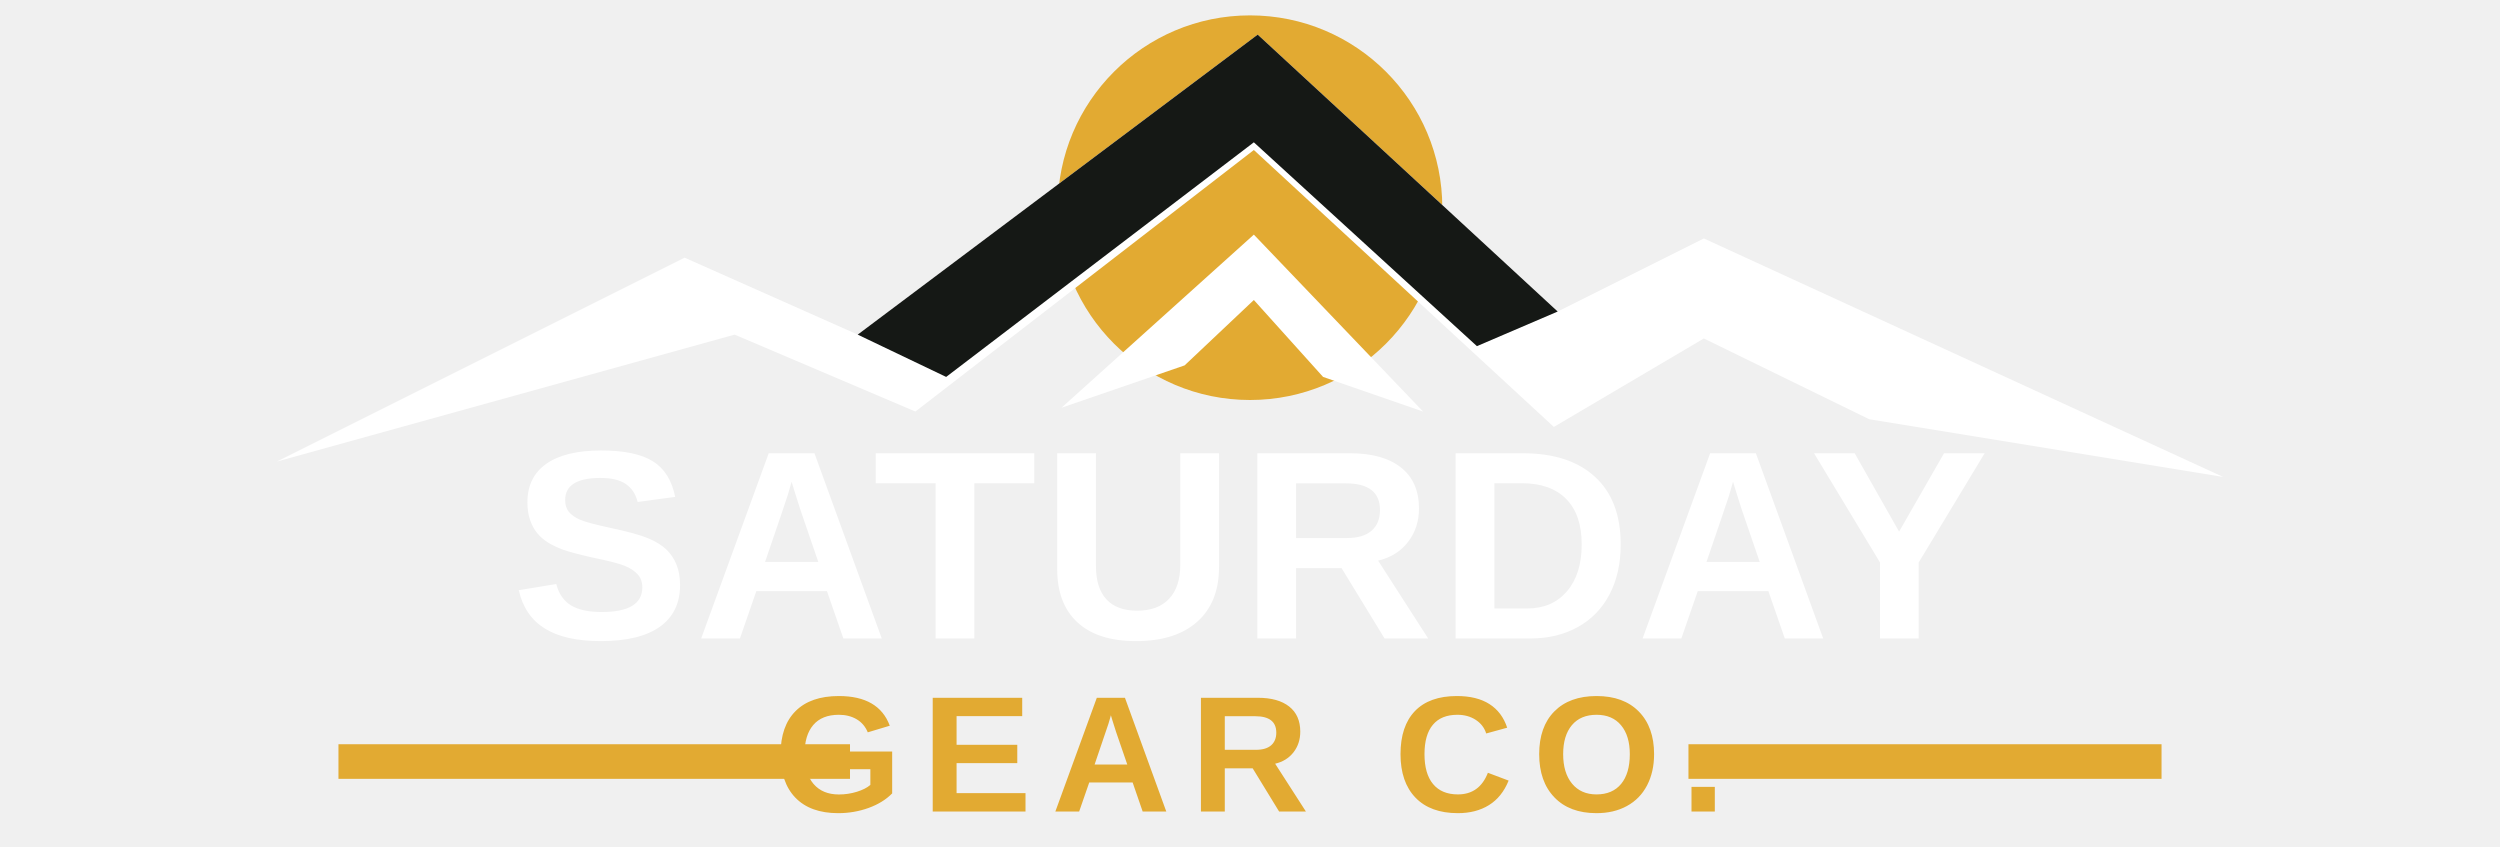
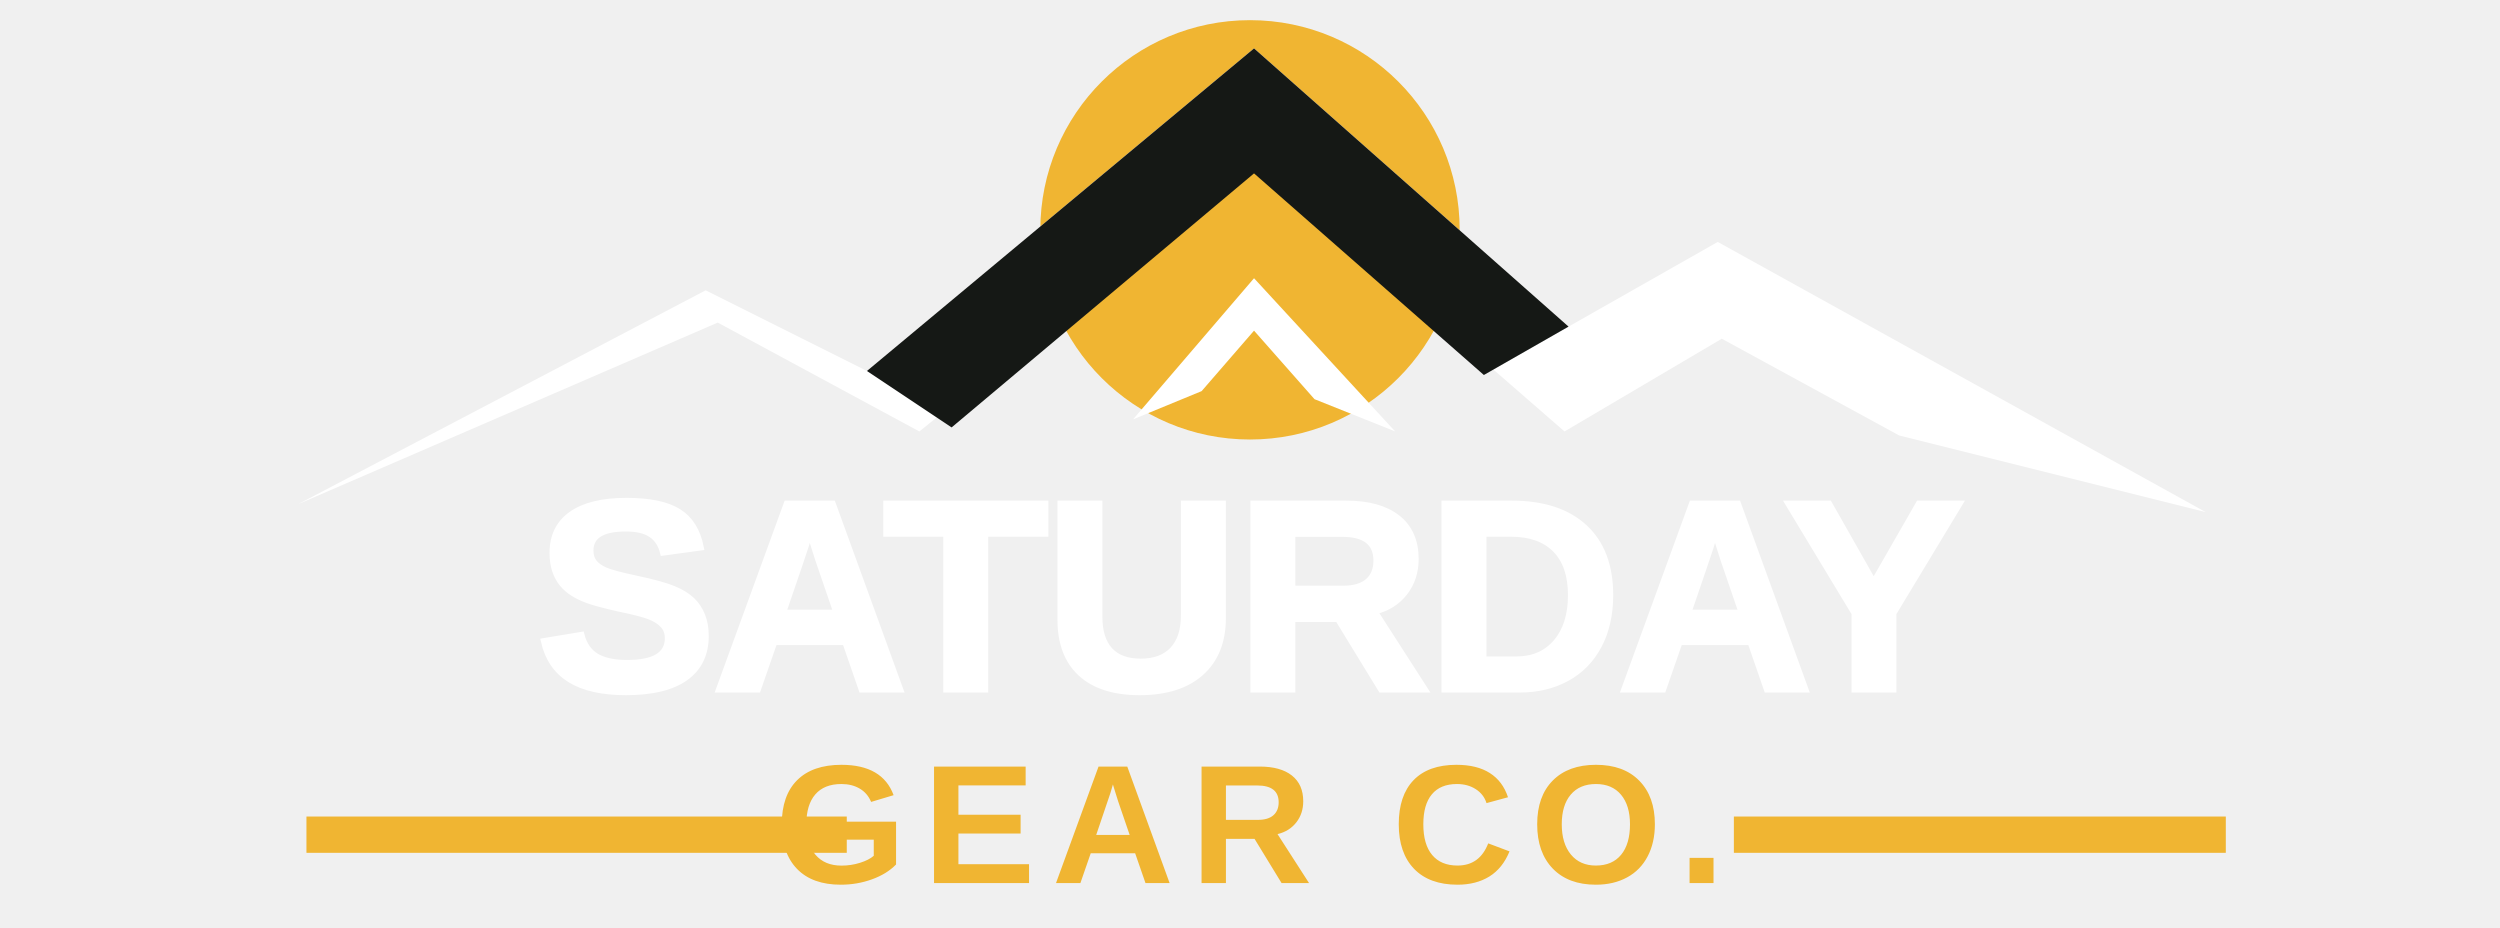
- <svg xmlns="http://www.w3.org/2000/svg" viewBox="0 0 650 220" role="img" aria-labelledby="title">
-   <circle cx="325" cy="54" r="50" fill="#e2aa32" />
-   <path d="M72 120 178 67l45 20 104-78 78 72 38-19 135 62-92-15-43-21-39 23-78-72-88 68-47-20-119 33z" fill="#fff" />
-   <path d="m223 87 104-78 78 72-21 9-58-53-80 61z" fill="#151815" />
-   <path d="M276 106 326 61l44 46-26-9-18-20-18 17z" fill="#fff" />
-   <text x="325" y="166" text-anchor="middle" font-family="Arial Black,Impact,Arial,sans-serif" font-size="70" font-weight="900" letter-spacing="1" fill="#fff">SATURDAY</text>
-   <line x1="88" y1="198" x2="221" y2="198" stroke="#e2aa32" stroke-width="9" />
-   <text x="325" y="211" text-anchor="middle" font-family="Arial Black,Impact,Arial,sans-serif" font-size="43" font-weight="900" letter-spacing="5" fill="#e2aa32">GEAR CO.</text>
-   <line x1="439" y1="198" x2="562" y2="198" stroke="#e2aa32" stroke-width="9" />
+ <svg xmlns="http://www.w3.org/2000/svg" viewBox="0 0 620 230" role="img" aria-labelledby="title">
+   <circle cx="310" cy="57" r="52" fill="#f0b532" />
+   <path d="M74 125 175 72l40 20 96-80 78 69 37-21 121 67-76-19-44-24-39 23-77-67-83 67-50-27-104 45z" fill="#fff" />
+   <path d="M215 92 311 12l78 69-21 12-57-50-75 63z" fill="#151815" />
+   <path d="m281 104 30-35 35 38-20-8-15-17-13 15z" fill="#fff" />
+   <text x="310" y="171" text-anchor="middle" font-family="Arial Black,Arial,sans-serif" font-size="67" font-weight="900" letter-spacing="-1" fill="#fff" stroke="#fff" stroke-width="1.5">SATURDAY</text>
+   <line x1="76" y1="207" x2="210" y2="207" stroke="#f0b532" stroke-width="9" />
+   <text x="310" y="219" text-anchor="middle" font-family="Arial Black,Arial,sans-serif" font-size="42" font-weight="900" letter-spacing="4" fill="#f0b532">GEAR CO.</text>
+   <line x1="430" y1="207" x2="552" y2="207" stroke="#f0b532" stroke-width="9" />
</svg>
